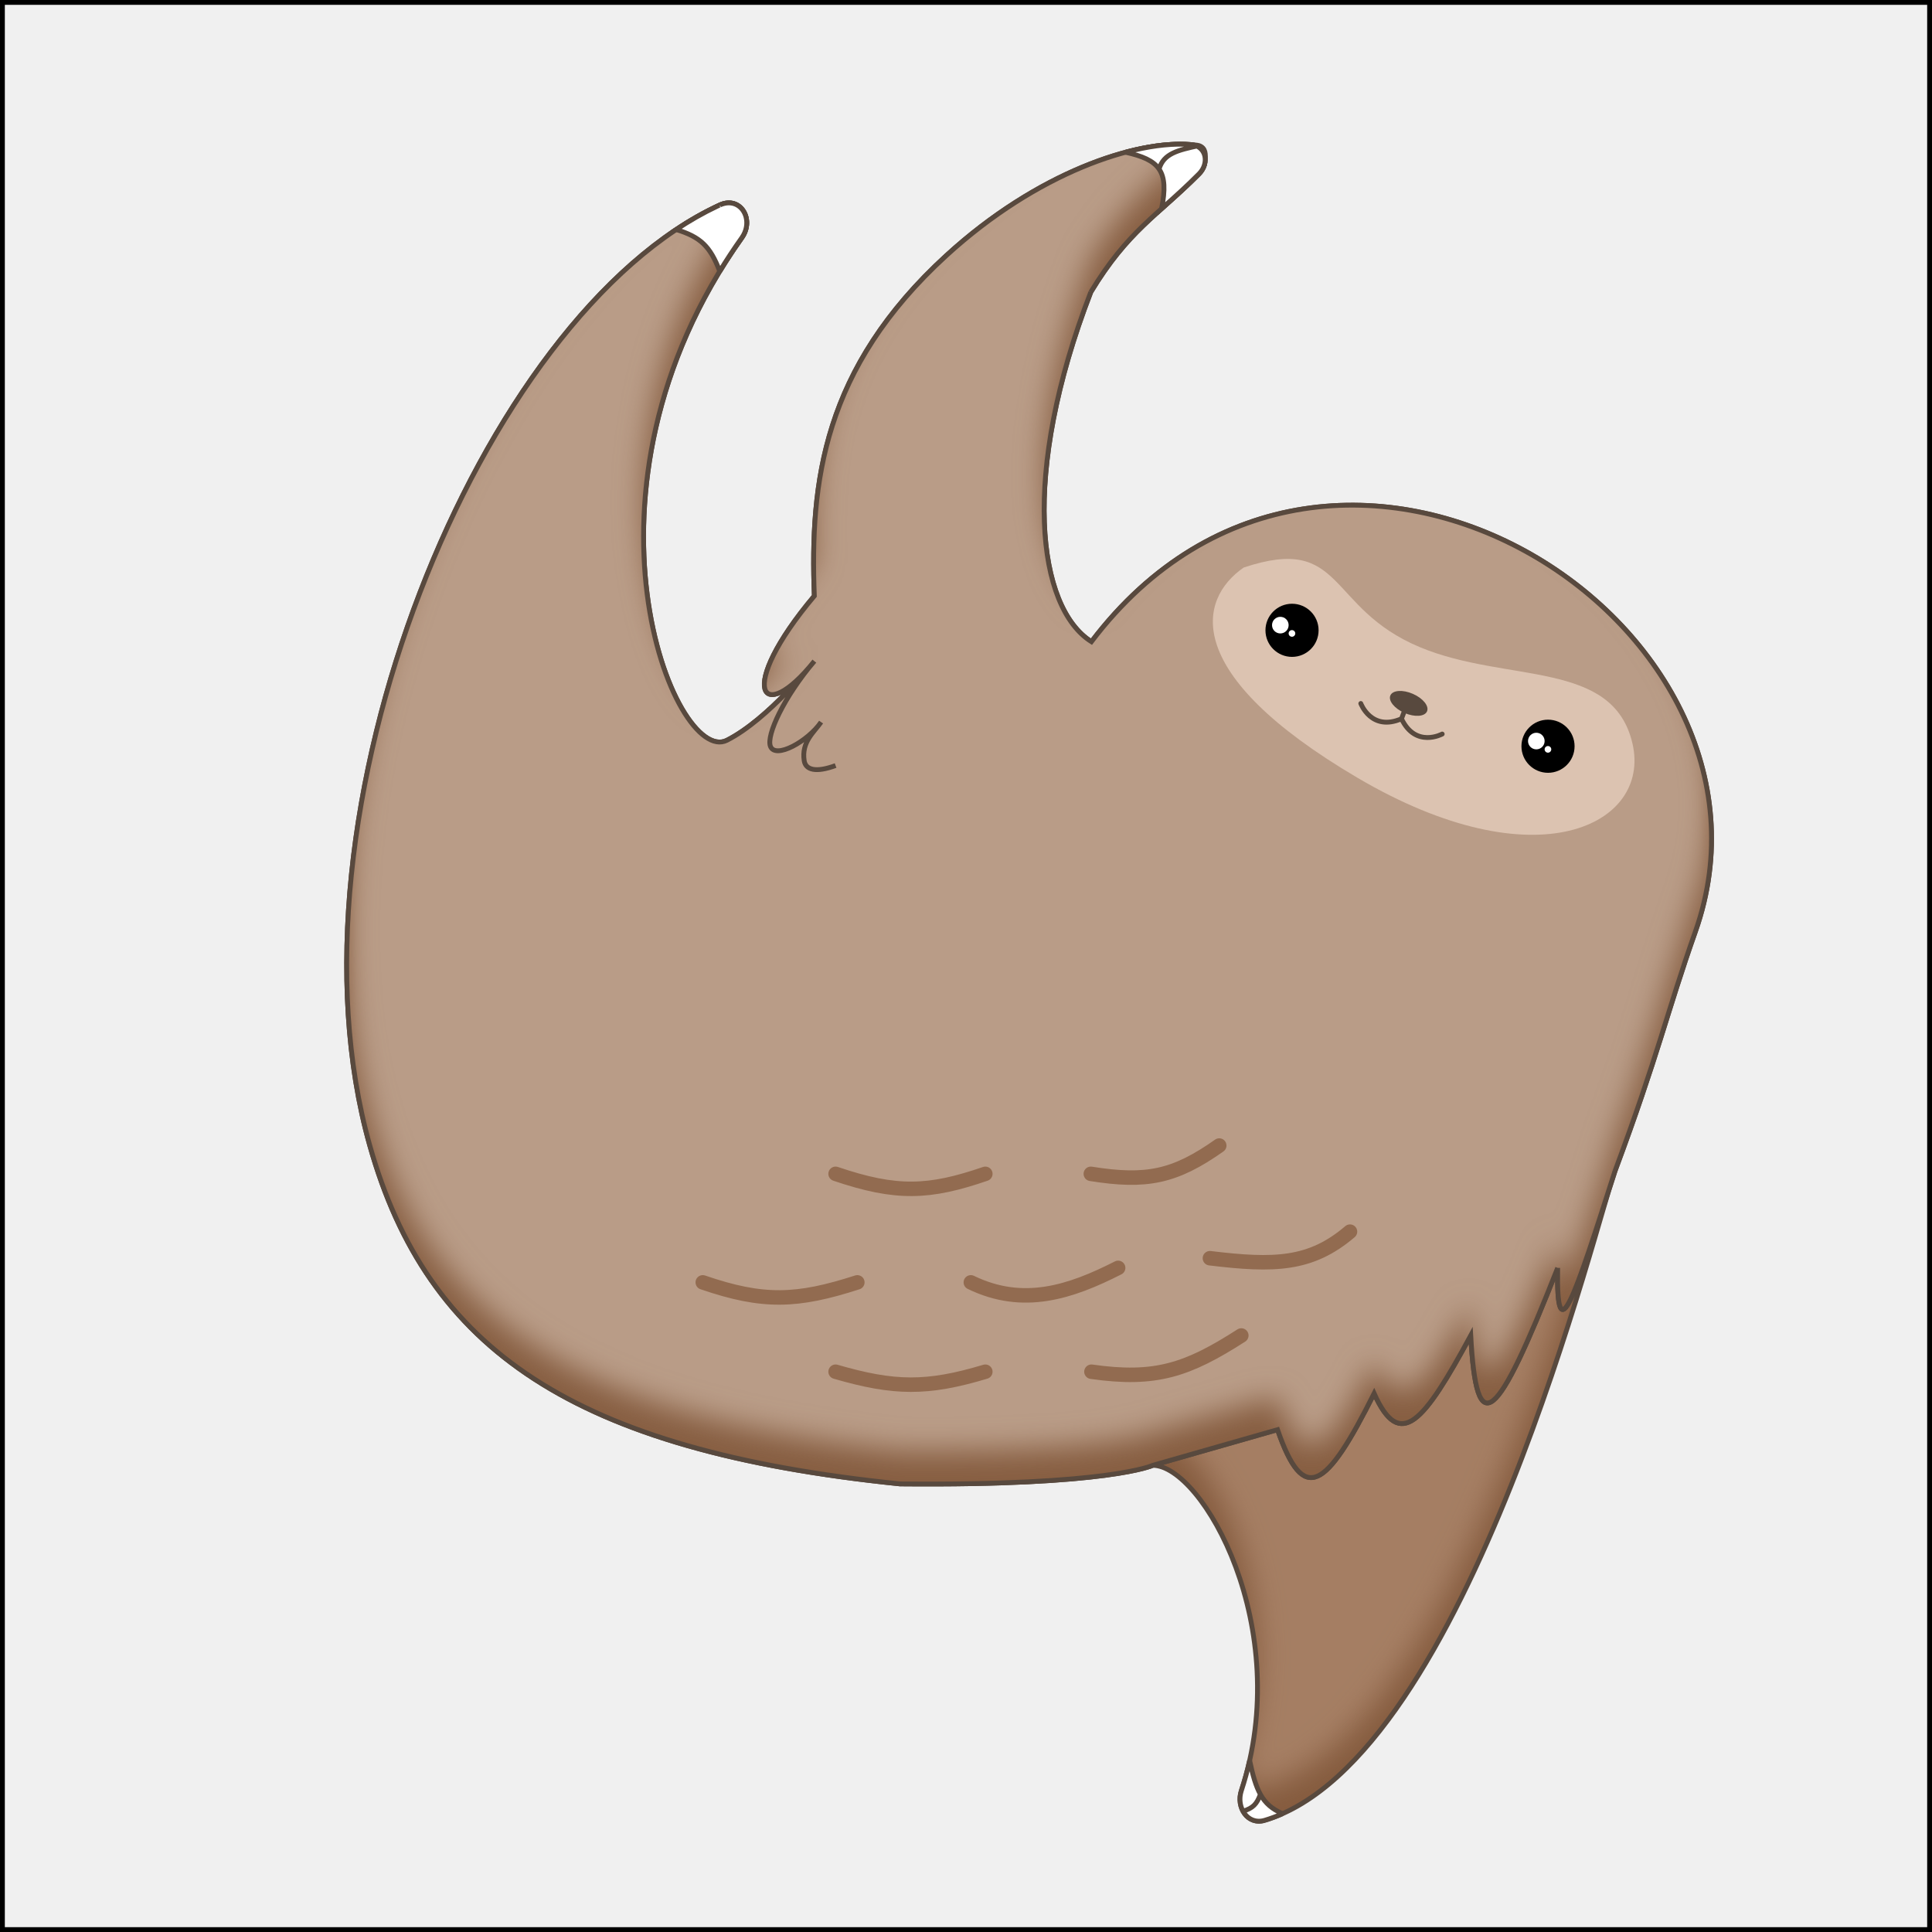
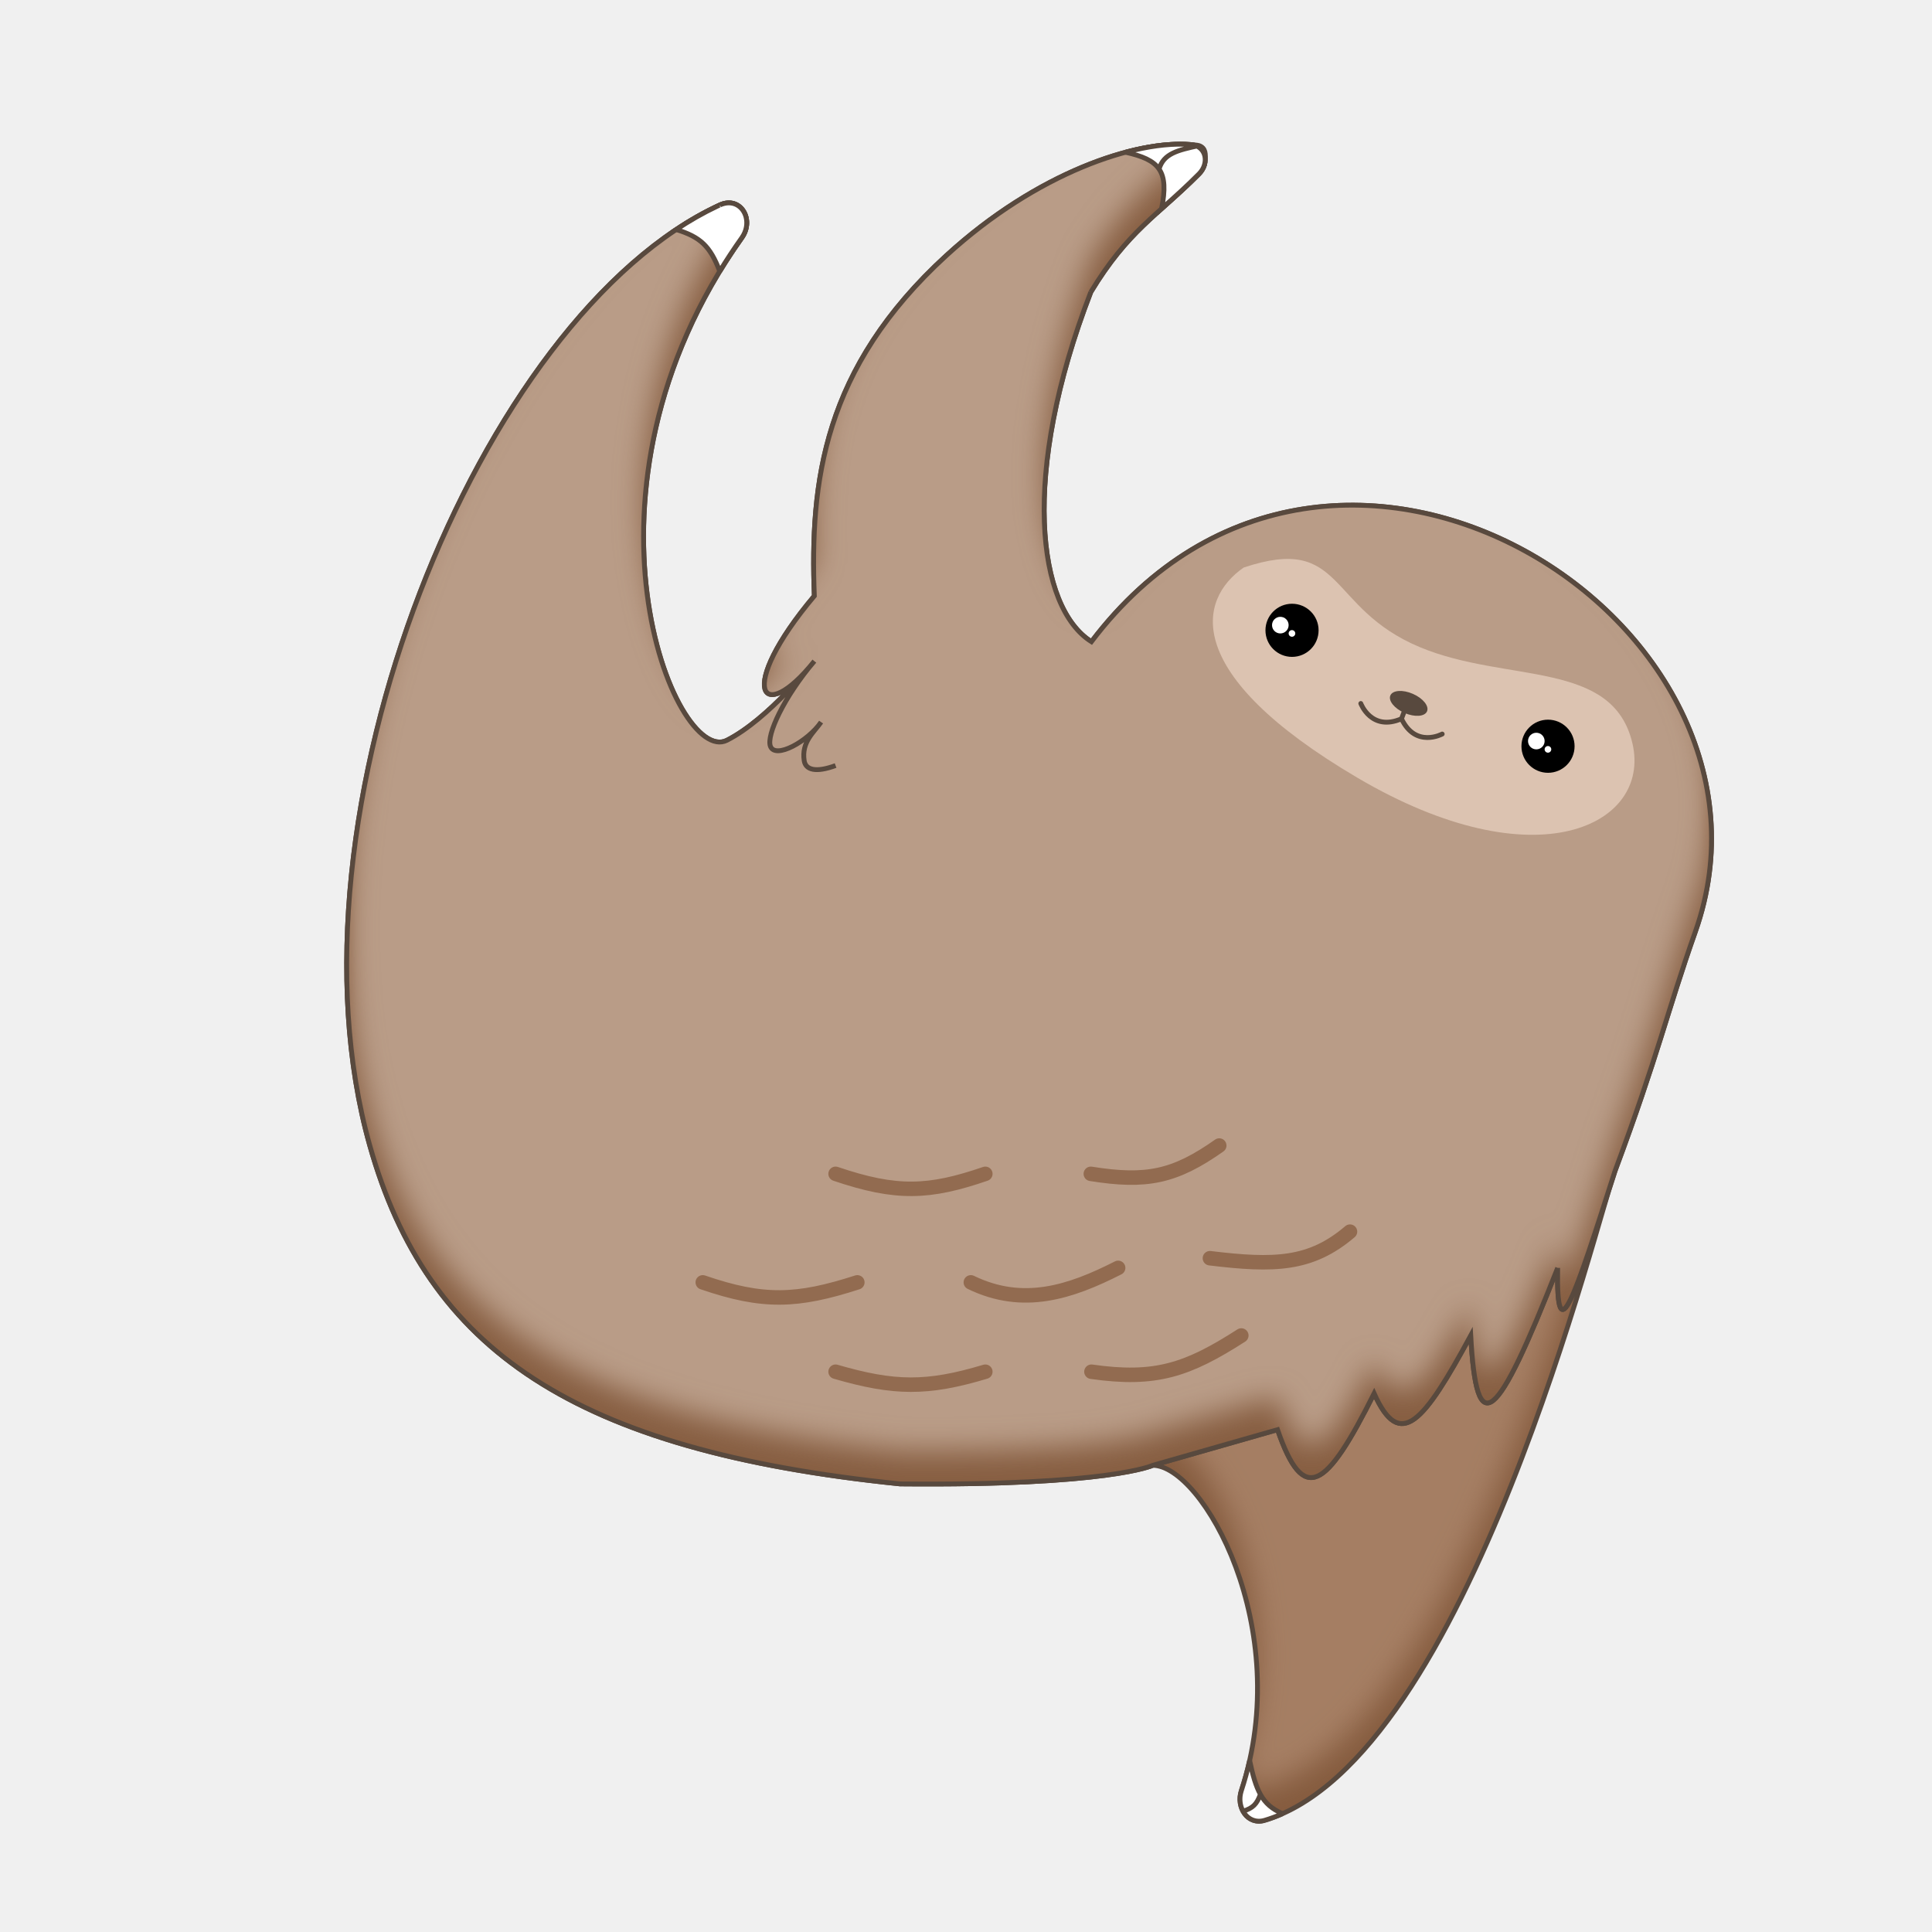
- <svg xmlns="http://www.w3.org/2000/svg" width="400" height="400" viewBox="0 0 400 400" fill="none">
+ <svg xmlns="http://www.w3.org/2000/svg" width="100%" height="100%" viewBox="0 0 400 400" fill="none">
  <g id="Sloth">
    <g id="Body_back_arm">
      <g filter="url(#filter0_i_253_39)">
        <path d="M351 192.907C345.122 209.53 343.377 218.262 334.363 242.47C331.246 249.742 304.15 364.298 261.824 376.881C258.331 377.919 255.866 374.213 257.004 370.751C268.095 337.02 248.943 303.382 238.679 303.382C238.679 303.382 229.678 307.642 186.336 307.223C118.759 300.301 88.502 279.522 76.561 237.173C57.248 168.68 99.409 65.281 149.014 42.451C153.274 40.49 156.284 45.427 153.568 49.25C116.209 101.833 139.738 158.706 150.495 153.27C159.179 148.882 168.601 136.882 168.601 136.882C157.679 150.568 152.179 142.882 168.601 123.382C167.681 99.841 170.39 76.264 195.961 52.88C214.745 35.704 235.2 28.99 246.564 29.935C249.72 30.197 250.469 33.757 248.238 36.003C239.609 44.686 233.53 47.755 225.844 60.465C211.257 98.174 214.735 125.794 225.969 132.854C276.12 66.79 373.642 128.881 351 192.907Z" fill="#A57E63" />
        <path d="M351 192.907C345.122 209.53 343.377 218.262 334.363 242.47C331.246 249.742 304.15 364.298 261.824 376.881C258.331 377.919 255.866 374.213 257.004 370.751C268.095 337.02 248.943 303.382 238.679 303.382C238.679 303.382 229.678 307.642 186.336 307.223C118.759 300.301 88.502 279.522 76.561 237.173C57.248 168.68 99.409 65.281 149.014 42.451C153.274 40.49 156.284 45.427 153.568 49.25C116.209 101.833 139.738 158.706 150.495 153.27C159.179 148.882 168.601 136.882 168.601 136.882C157.679 150.568 152.179 142.882 168.601 123.382C167.681 99.841 170.39 76.264 195.961 52.88C214.745 35.704 235.2 28.99 246.564 29.935C249.72 30.197 250.469 33.757 248.238 36.003C239.609 44.686 233.53 47.755 225.844 60.465C211.257 98.174 214.735 125.794 225.969 132.854C276.12 66.79 373.642 128.881 351 192.907Z" fill="#A57E63" />
      </g>
      <path d="M76.561 237.173C88.502 279.522 118.759 300.301 186.336 307.223C229.678 307.642 238.679 303.382 238.679 303.382M76.561 237.173C57.248 168.68 99.409 65.281 149.014 42.451C153.274 40.49 156.284 45.427 153.568 49.25C116.209 101.833 139.738 158.706 150.495 153.27M76.561 237.173C57.248 168.68 99.409 65.281 149.014 42.451C153.274 40.49 156.284 45.427 153.568 49.25C116.209 101.833 139.738 158.706 150.495 153.27M150.495 153.27C159.179 148.882 168.601 136.882 168.601 136.882M168.601 136.882C157.679 150.568 152.179 142.882 168.601 123.382C167.681 99.841 170.39 76.264 195.961 52.88M168.601 136.882C162.274 144.33 158.652 152.206 159.5 154.5C160.517 157.253 167.303 153.456 170 149.5C168.601 151.552 165.883 153.577 166.5 157.5C166.8 159.411 168.922 160 173 158.5M225.844 60.465C233.53 47.755 239.609 44.686 248.238 36.003C250.469 33.757 249.72 30.197 246.564 29.935C235.2 28.99 214.745 35.704 195.961 52.88M225.844 60.465C211.257 98.174 214.735 125.794 225.969 132.854C276.12 66.79 373.642 128.881 351 192.907C345.122 209.53 343.377 218.262 334.363 242.47M225.844 60.465C233.53 47.755 239.609 44.686 248.238 36.003C250.469 33.757 249.72 30.197 246.564 29.935C235.2 28.99 214.745 35.704 195.961 52.88M334.363 242.47C331.246 249.742 304.15 364.298 261.824 376.881C258.331 377.919 255.866 374.213 257.004 370.751C268.095 337.02 248.943 303.382 238.679 303.382M334.363 242.47C326.015 268.465 322.163 280.582 322.5 262.5M334.363 242.47L334.184 243.03C325.96 268.638 322.166 280.451 322.5 262.5M334.363 242.47C331.246 249.742 304.15 364.298 261.824 376.881C258.331 377.919 255.866 374.213 257.004 370.751C268.095 337.02 248.943 303.382 238.679 303.382M238.679 303.382L264.5 296C269.922 311.685 274.501 308.461 284.5 288.5C289.881 300.5 294.752 294.494 304.5 276.5C305.699 298.533 309.737 294.975 322.5 262.5" stroke="#58493E" />
    </g>
    <g id="Body_front_arms">
      <g filter="url(#filter1_i_253_39)">
        <path d="M76.561 237.173C88.502 279.522 118.759 300.301 186.336 307.223C229.678 307.642 238.679 303.382 238.679 303.382L264.5 296C269.922 311.685 274.501 308.461 284.5 288.5C289.881 300.5 294.752 294.494 304.5 276.5C305.699 298.533 309.737 294.975 322.5 262.5C322.187 279.329 325.501 269.998 332.693 247.666C333.173 246.177 333.67 244.63 334.184 243.029L334.363 242.47C343.377 218.262 345.122 209.53 351 192.907C373.642 128.881 276.12 66.79 225.969 132.854C214.735 125.794 211.257 98.174 225.844 60.465C231.309 51.427 235.961 47.265 241.296 42.492C243.464 40.552 245.744 38.512 248.238 36.003C250.469 33.757 249.72 30.197 246.564 29.935C235.2 28.99 214.745 35.704 195.961 52.88C170.39 76.264 167.681 99.841 168.601 123.382C152.716 142.245 157.343 150.053 167.549 138.155C167.89 137.73 168.241 137.305 168.601 136.882C168.601 136.882 168.14 137.469 167.327 138.432C161.794 145.394 158.711 152.365 159.5 154.5C160.458 157.092 166.531 153.876 169.489 150.189C169.671 149.958 169.844 149.729 170 149.5C169.843 149.731 169.672 149.961 169.489 150.189C166.531 153.876 160.458 157.092 159.5 154.5C158.711 152.365 161.794 145.394 167.327 138.432C164.467 141.82 157.257 149.853 150.495 153.27C139.738 158.706 116.209 101.833 153.568 49.25C156.284 45.427 153.274 40.49 149.014 42.451C99.409 65.281 57.248 168.68 76.561 237.173Z" fill="#B99C87" />
        <path d="M186.336 307.223C118.759 300.301 88.502 279.522 76.561 237.173C57.248 168.68 99.409 65.281 149.014 42.451C153.274 40.49 156.284 45.427 153.568 49.25C116.209 101.833 139.738 158.706 150.495 153.27C157.257 149.853 164.467 141.82 167.327 138.432C167.4 138.34 167.474 138.247 167.549 138.155C157.343 150.053 152.716 142.245 168.601 123.382C167.681 99.841 170.39 76.264 195.961 52.88C214.745 35.704 235.2 28.99 246.564 29.935C249.72 30.197 250.469 33.757 248.238 36.003C245.744 38.512 243.464 40.552 241.296 42.492C235.961 47.265 231.309 51.427 225.844 60.465C211.257 98.174 214.735 125.794 225.969 132.854C276.12 66.79 373.642 128.881 351 192.907C345.122 209.53 343.377 218.262 334.363 242.47L334.184 243.029L334.184 243.03C333.67 244.63 333.173 246.177 332.693 247.666C325.501 269.998 322.187 279.329 322.5 262.5C309.737 294.975 305.699 298.533 304.5 276.5C294.752 294.494 289.881 300.5 284.5 288.5C274.501 308.461 269.922 311.685 264.5 296L238.679 303.382C238.679 303.382 229.678 307.642 186.336 307.223Z" fill="#B99C87" />
      </g>
      <path d="M76.561 237.173C88.502 279.522 118.759 300.301 186.336 307.223C229.678 307.642 238.679 303.382 238.679 303.382L264.5 296C269.922 311.685 274.501 308.461 284.5 288.5C289.881 300.5 294.752 294.494 304.5 276.5C305.699 298.533 309.737 294.975 322.5 262.5M76.561 237.173C57.248 168.68 99.409 65.281 149.014 42.451C153.274 40.49 156.284 45.427 153.568 49.25C116.209 101.833 139.738 158.706 150.495 153.27M76.561 237.173C57.248 168.68 99.409 65.281 149.014 42.451C153.274 40.49 156.284 45.427 153.568 49.25C116.209 101.833 139.738 158.706 150.495 153.27M150.495 153.27C159.179 148.882 168.601 136.882 168.601 136.882M168.601 136.882C157.679 150.568 152.179 142.882 168.601 123.382C167.681 99.841 170.39 76.264 195.961 52.88M168.601 136.882C162.274 144.33 158.652 152.206 159.5 154.5C160.517 157.253 167.303 153.456 170 149.5C168.601 151.552 165.883 153.577 166.5 157.5C166.8 159.411 168.922 160 173 158.5M225.844 60.465C233.53 47.755 239.609 44.686 248.238 36.003C250.469 33.757 249.72 30.197 246.564 29.935C235.2 28.99 214.745 35.704 195.961 52.88M225.844 60.465C211.257 98.174 214.735 125.794 225.969 132.854C276.12 66.79 373.642 128.881 351 192.907C345.122 209.53 343.377 218.262 334.363 242.47M225.844 60.465C233.53 47.755 239.609 44.686 248.238 36.003C250.469 33.757 249.72 30.197 246.564 29.935C235.2 28.99 214.745 35.704 195.961 52.88M334.363 242.47C326.015 268.465 322.163 280.582 322.5 262.5M334.363 242.47L334.184 243.03C325.96 268.638 322.166 280.451 322.5 262.5" stroke="#58493E" />
    </g>
    <path id="Fur" d="M173 284C185.108 287.514 191.894 287.637 204 284M225.969 284C239.293 285.914 245.922 283.605 257 276.5M145.5 265.5C157.997 269.79 165.003 269.534 177.5 265.5M201 265.5C211.852 270.772 221.633 267.515 231.5 262.5M250.5 260.5C263.789 262.113 271.341 261.959 279.5 255M173 243.03C185.616 247.314 192.37 247.026 204 243.03M225.844 243.03C237.36 244.874 243.206 243.675 252.432 237.173" stroke="#82583A" stroke-opacity="0.7" stroke-width="3" stroke-linecap="round" />
    <g id="Nails">
      <path d="M265.545 375.5C263.364 374.551 261.973 373.346 260.949 371.5C260.008 369.805 259.376 367.571 258.725 364.5C258.261 366.578 257.69 368.665 257.004 370.751L257.003 370.756L257.002 370.759C256.509 372.263 256.697 373.814 257.354 375C258.205 376.537 259.843 377.462 261.808 376.886C261.812 376.884 261.817 376.883 261.822 376.882L261.824 376.881C261.819 376.883 261.813 376.884 261.808 376.886C258.323 377.909 255.867 374.215 257.002 370.759L257.003 370.756L257.004 370.751C257.69 368.665 258.261 366.578 258.725 364.5C259.376 367.571 260.008 369.805 260.949 371.5C261.973 373.346 263.364 374.551 265.545 375.5Z" fill="white" />
      <path d="M248.245 35.995C248.243 35.998 248.24 36 248.238 36.003C245.744 38.512 243.464 40.552 241.296 42.492C241.029 42.731 240.764 42.968 240.5 43.204C241.282 39.284 241.169 36.749 239.974 35C238.786 33.262 236.53 32.3 233.024 31.523C237.594 30.301 241.715 29.767 245.14 29.858C245.629 29.871 246.104 29.896 246.564 29.935C246.904 29.963 247.954 30.041 248.238 30.14C249.667 30.639 249.63 31.955 249.509 33.369C249.433 34.273 249.02 35.213 248.245 35.995Z" fill="white" />
      <path d="M257.004 370.751C256.509 372.258 256.696 373.812 257.354 375C258.207 376.541 259.852 377.467 261.824 376.881C263.078 376.508 264.318 376.046 265.545 375.5C263.364 374.551 261.973 373.346 260.949 371.5C260.008 369.805 259.376 367.571 258.725 364.5C258.261 366.578 257.69 368.665 257.004 370.751Z" fill="white" />
      <path d="M153.568 49.25C151.936 51.547 150.42 53.853 149.014 56.161C147.018 50.953 145.024 49.075 140 47.523C142.783 45.671 145.601 44.062 148.445 42.716C148.63 42.629 148.815 42.542 149 42.457L149.001 42.457L149.01 42.453L149.014 42.451L149.016 42.45V42.45C153.271 40.492 156.286 45.425 153.573 49.243V49.243L153.57 49.247L153.568 49.25Z" fill="white" />
      <path d="M261.824 376.881C263.078 376.508 264.318 376.046 265.545 375.5M261.824 376.881L261.822 376.882M261.824 376.881C261.819 376.883 261.813 376.884 261.808 376.886M261.824 376.881C259.852 377.467 258.207 376.541 257.354 375M257.004 370.751C257.69 368.665 258.261 366.578 258.725 364.5M257.004 370.751L257.003 370.756M257.004 370.751C256.509 372.258 256.696 373.812 257.354 375M149.014 56.161C150.42 53.853 151.936 51.547 153.568 49.25L153.57 49.247M149.014 56.161C147.018 50.953 145.024 49.075 140 47.523C142.783 45.671 145.601 44.062 148.445 42.716C148.63 42.629 148.815 42.542 149 42.457L149.001 42.457M149.014 56.161C150.42 53.852 151.937 51.546 153.57 49.247M258.725 364.5C258.261 366.58 257.69 368.668 257.003 370.756M258.725 364.5C259.376 367.571 260.008 369.805 260.949 371.5M265.545 375.5C264.317 376.046 263.076 376.509 261.822 376.882M265.545 375.5C263.364 374.551 261.973 373.346 260.949 371.5M261.808 376.886C261.812 376.884 261.817 376.883 261.822 376.882M261.808 376.886C258.323 377.909 255.867 374.215 257.002 370.759M261.808 376.886V376.886C258.321 377.92 255.865 374.214 257.002 370.759V370.759M261.808 376.886C259.843 377.462 258.205 376.537 257.354 375M257.003 370.756L257.002 370.759M257.002 370.759C256.509 372.263 256.697 373.814 257.354 375M154.452 44.931C154.799 46.247 154.584 47.821 153.573 49.243M154.452 44.931C154.796 46.248 154.58 47.822 153.573 49.243M154.452 44.931C153.871 42.708 151.69 41.221 149.016 42.45M153.573 49.243V49.243C156.286 45.425 153.271 40.492 149.016 42.45V42.45M153.573 49.243L153.57 49.247M149.001 42.457L149.01 42.453M149.001 42.457C149.004 42.455 149.007 42.454 149.01 42.453M248.245 35.995C248.243 35.998 248.24 36 248.238 36.003C245.744 38.512 243.464 40.552 241.296 42.492M248.245 35.995C249.02 35.213 249.433 34.273 249.509 33.369M248.245 35.995C249.019 35.213 249.432 34.273 249.509 33.369M248.245 35.995V35.995C250.474 33.751 249.716 30.197 246.563 29.935C246.103 29.896 245.629 29.871 245.14 29.858M248.245 35.995C245.749 38.508 243.466 40.55 241.296 42.492M241.296 42.492C241.029 42.731 240.764 42.968 240.5 43.204C241.282 39.284 241.169 36.749 239.974 35M245.14 29.858C241.715 29.767 237.594 30.301 233.024 31.523C236.53 32.3 238.786 33.262 239.974 35M245.14 29.858C245.629 29.871 246.104 29.896 246.564 29.935C246.904 29.963 247.954 30.041 248.238 30.14M249.509 33.369C249.63 31.955 249.667 30.639 248.238 30.14M149.01 42.453L149.014 42.451L149.016 42.45M149.01 42.453C149.012 42.452 149.014 42.451 149.016 42.45M239.974 35C240.917 31.753 243.891 31.094 248.238 30.14M257.354 375C259.447 374.325 260.2 373.525 260.949 371.5" stroke="#58493E" />
    </g>
    <path id="face" d="M338 154C341.83 170.755 318.183 182.903 281 161C244.5 139.5 247.944 124.099 257.5 117.5C278.5 110.5 274.5 125.875 294 134C312 141.5 334 136.5 338 154Z" fill="#DCC3B1" />
    <g id="Left_eye">
      <circle id="eye" cx="267.5" cy="130.5" r="5.5" fill="black" />
      <g id="eye_reflection">
        <circle id="big" cx="265.079" cy="129.427" r="1.719" fill="white" />
        <path id="small" d="M268.173 131.146C268.173 131.525 267.865 131.833 267.486 131.833C267.106 131.833 266.798 131.525 266.798 131.146C266.798 130.766 267.106 130.458 267.486 130.458C267.865 130.458 268.173 130.766 268.173 131.146Z" fill="white" />
      </g>
    </g>
    <g id="Right_eye">
      <circle id="eye_2" cx="320.5" cy="154.5" r="5.5" fill="black" />
      <g id="eye_reflection_2">
        <circle id="big_2" cx="318.079" cy="153.427" r="1.719" fill="white" />
        <path id="small_2" d="M321.173 155.146C321.173 155.525 320.865 155.833 320.486 155.833C320.106 155.833 319.798 155.525 319.798 155.146C319.798 154.766 320.106 154.458 320.486 154.458C320.865 154.458 321.173 154.766 321.173 155.146Z" fill="white" />
      </g>
    </g>
    <ellipse id="Nose" cx="291.655" cy="145.631" rx="4.137" ry="2.159" transform="rotate(23.5202 291.655 145.631)" fill="#58493E" />
    <path id="Mouth " d="M291.534 145.163L290.165 148.811M290.165 148.811C293.098 154.966 298.591 151.974 298.591 151.974M290.165 148.811C283.906 151.516 281.739 145.648 281.739 145.648" stroke="#58493E" stroke-linecap="round" />
-     <rect x="0.5" y="0.5" width="399" height="399" stroke="black" />
  </g>
  <defs>
    <filter id="filter0_i_253_39" x="71.276" y="23.348" width="283.582" height="354.211" filterUnits="userSpaceOnUse" color-interpolation-filters="sRGB">
      <feFlood flood-opacity="0" result="BackgroundImageFix" />
      <feBlend mode="normal" in="SourceGraphic" in2="BackgroundImageFix" result="shape" />
      <feColorMatrix in="SourceAlpha" type="matrix" values="0 0 0 0 0 0 0 0 0 0 0 0 0 0 0 0 0 0 127 0" result="hardAlpha" />
      <feOffset dy="-7" />
      <feGaussianBlur stdDeviation="3" />
      <feComposite in2="hardAlpha" operator="arithmetic" k2="-1" k3="1" />
      <feColorMatrix type="matrix" values="0 0 0 0 0.509 0 0 0 0 0.344 0 0 0 0 0.229 0 0 0 0.9 0" />
      <feBlend mode="normal" in2="shape" result="effect1_innerShadow_253_39" />
    </filter>
    <filter id="filter1_i_253_39" x="71.276" y="23.348" width="283.582" height="284.404" filterUnits="userSpaceOnUse" color-interpolation-filters="sRGB">
      <feFlood flood-opacity="0" result="BackgroundImageFix" />
      <feBlend mode="normal" in="SourceGraphic" in2="BackgroundImageFix" result="shape" />
      <feColorMatrix in="SourceAlpha" type="matrix" values="0 0 0 0 0 0 0 0 0 0 0 0 0 0 0 0 0 0 127 0" result="hardAlpha" />
      <feOffset dy="-7" />
      <feGaussianBlur stdDeviation="3" />
      <feComposite in2="hardAlpha" operator="arithmetic" k2="-1" k3="1" />
      <feColorMatrix type="matrix" values="0 0 0 0 0.509 0 0 0 0 0.344 0 0 0 0 0.229 0 0 0 0.9 0" />
      <feBlend mode="normal" in2="shape" result="effect1_innerShadow_253_39" />
    </filter>
  </defs>
</svg>
